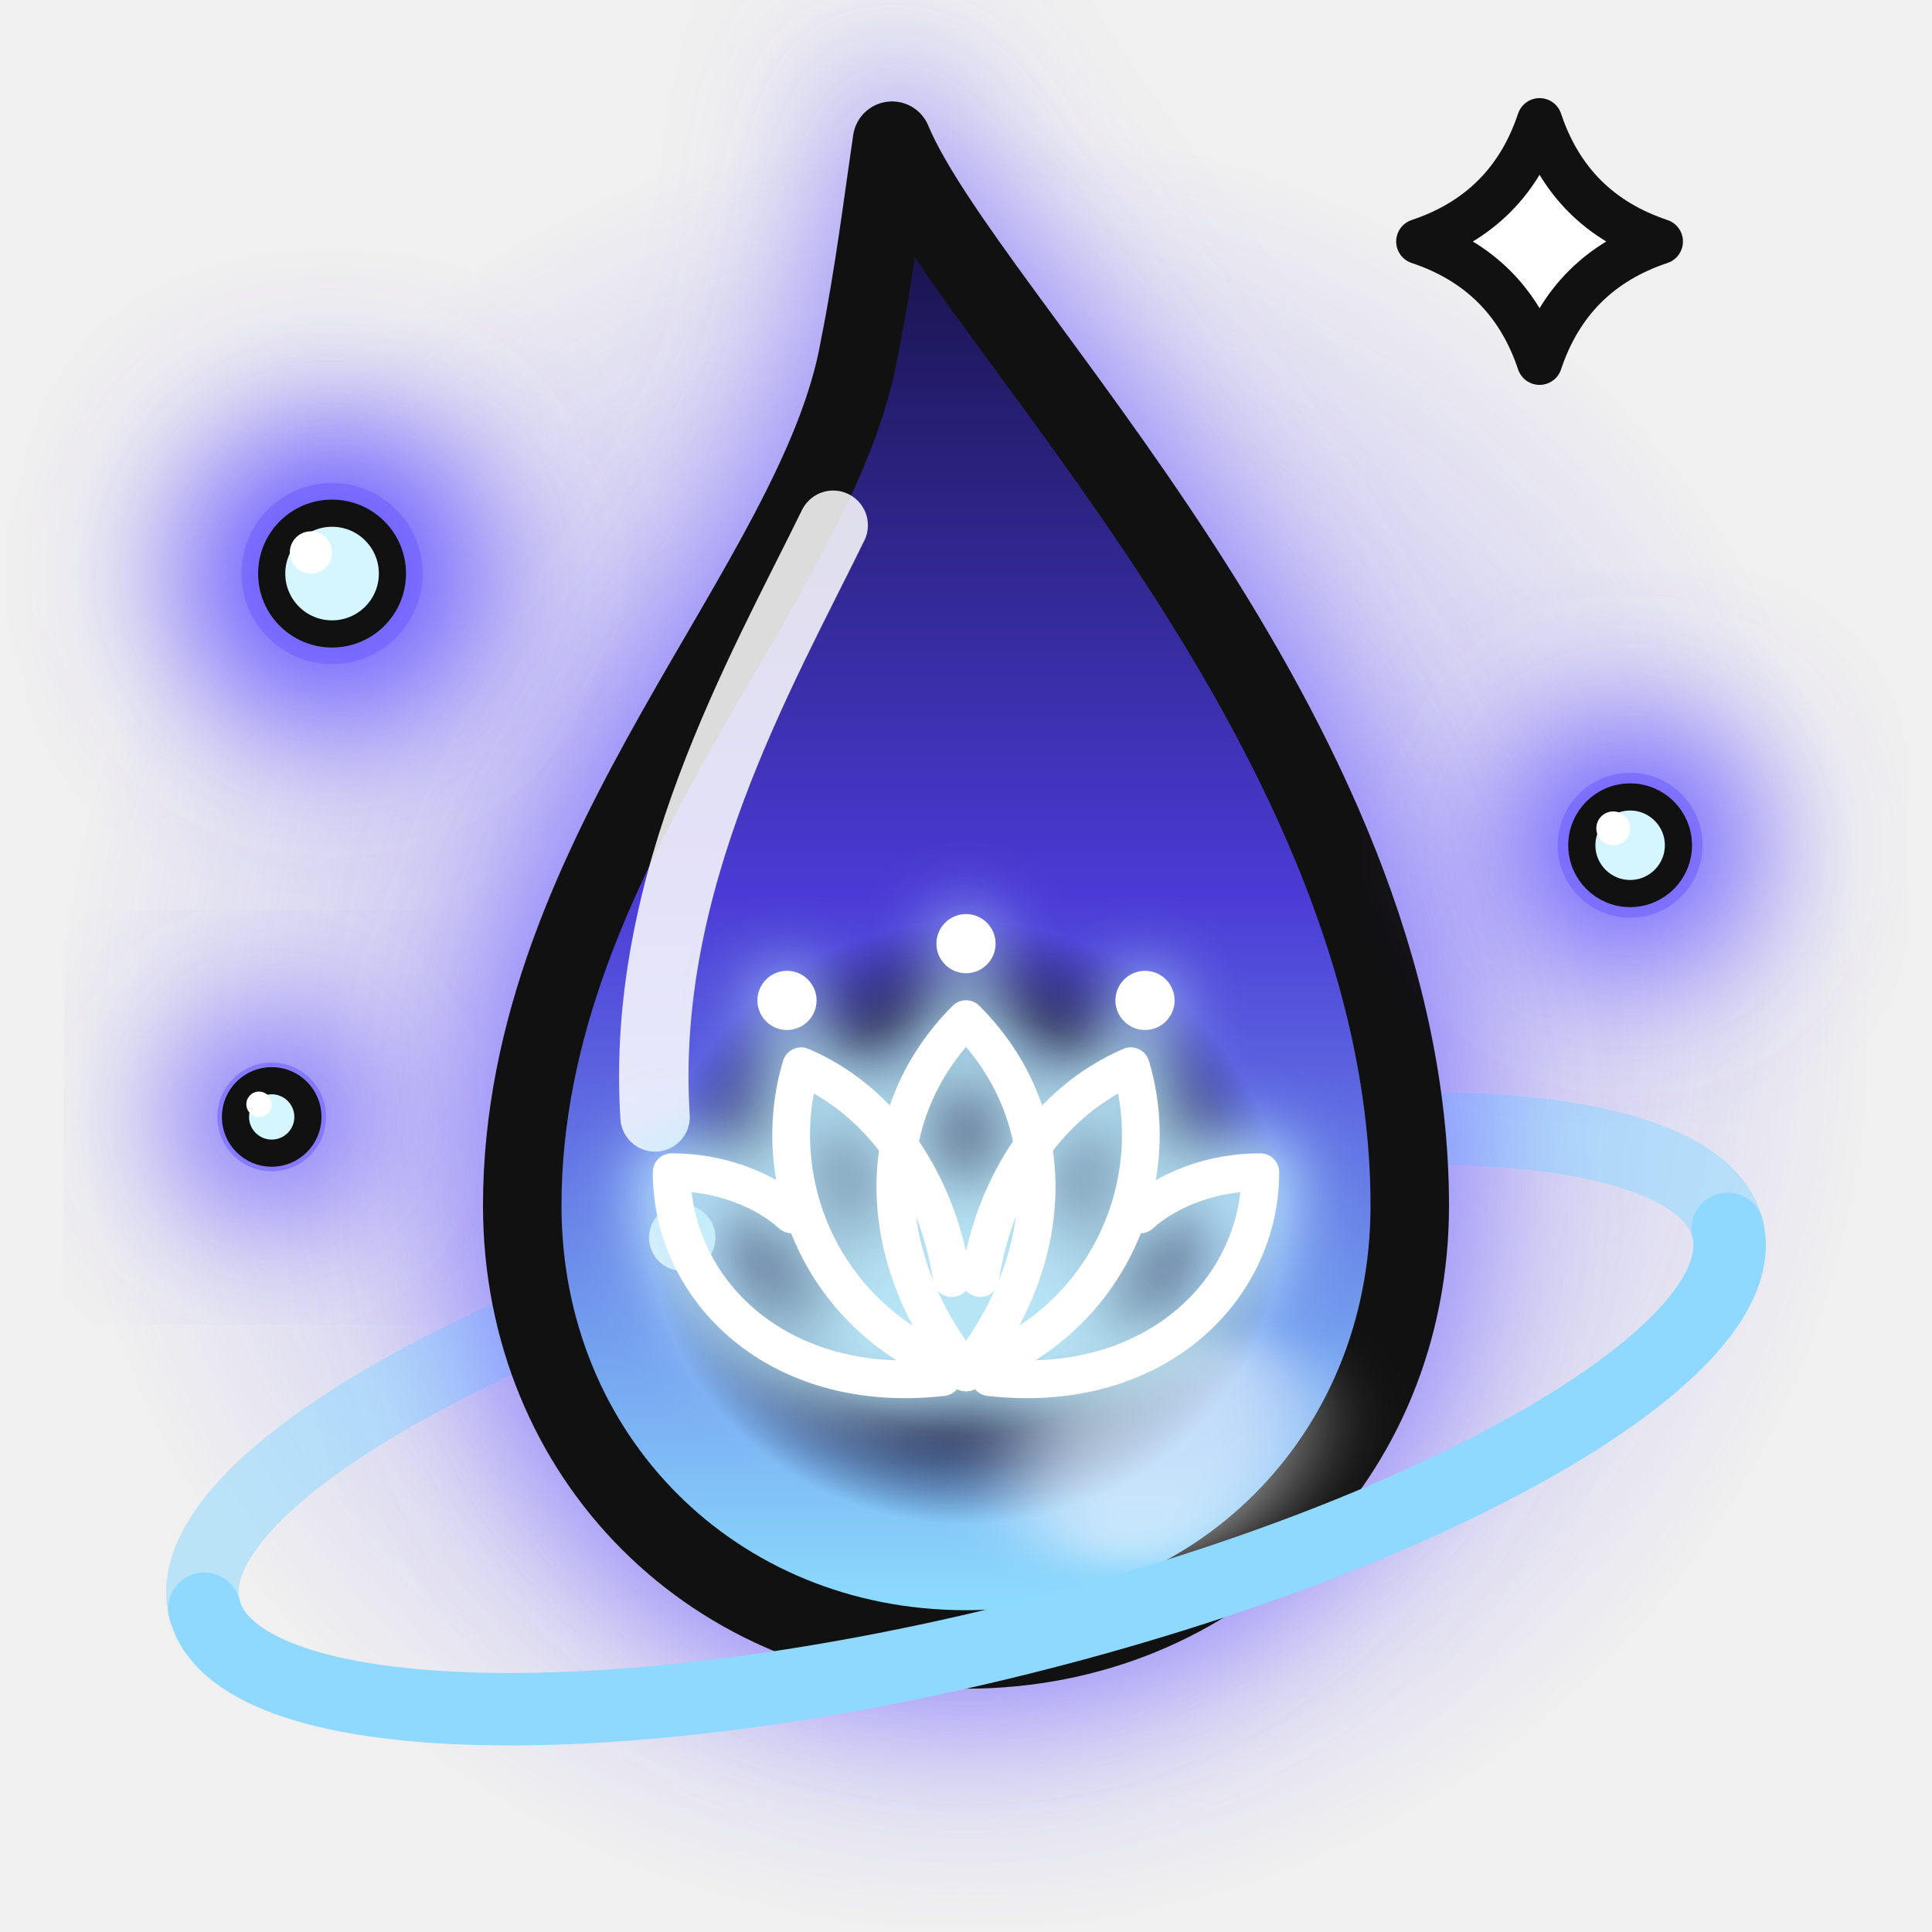
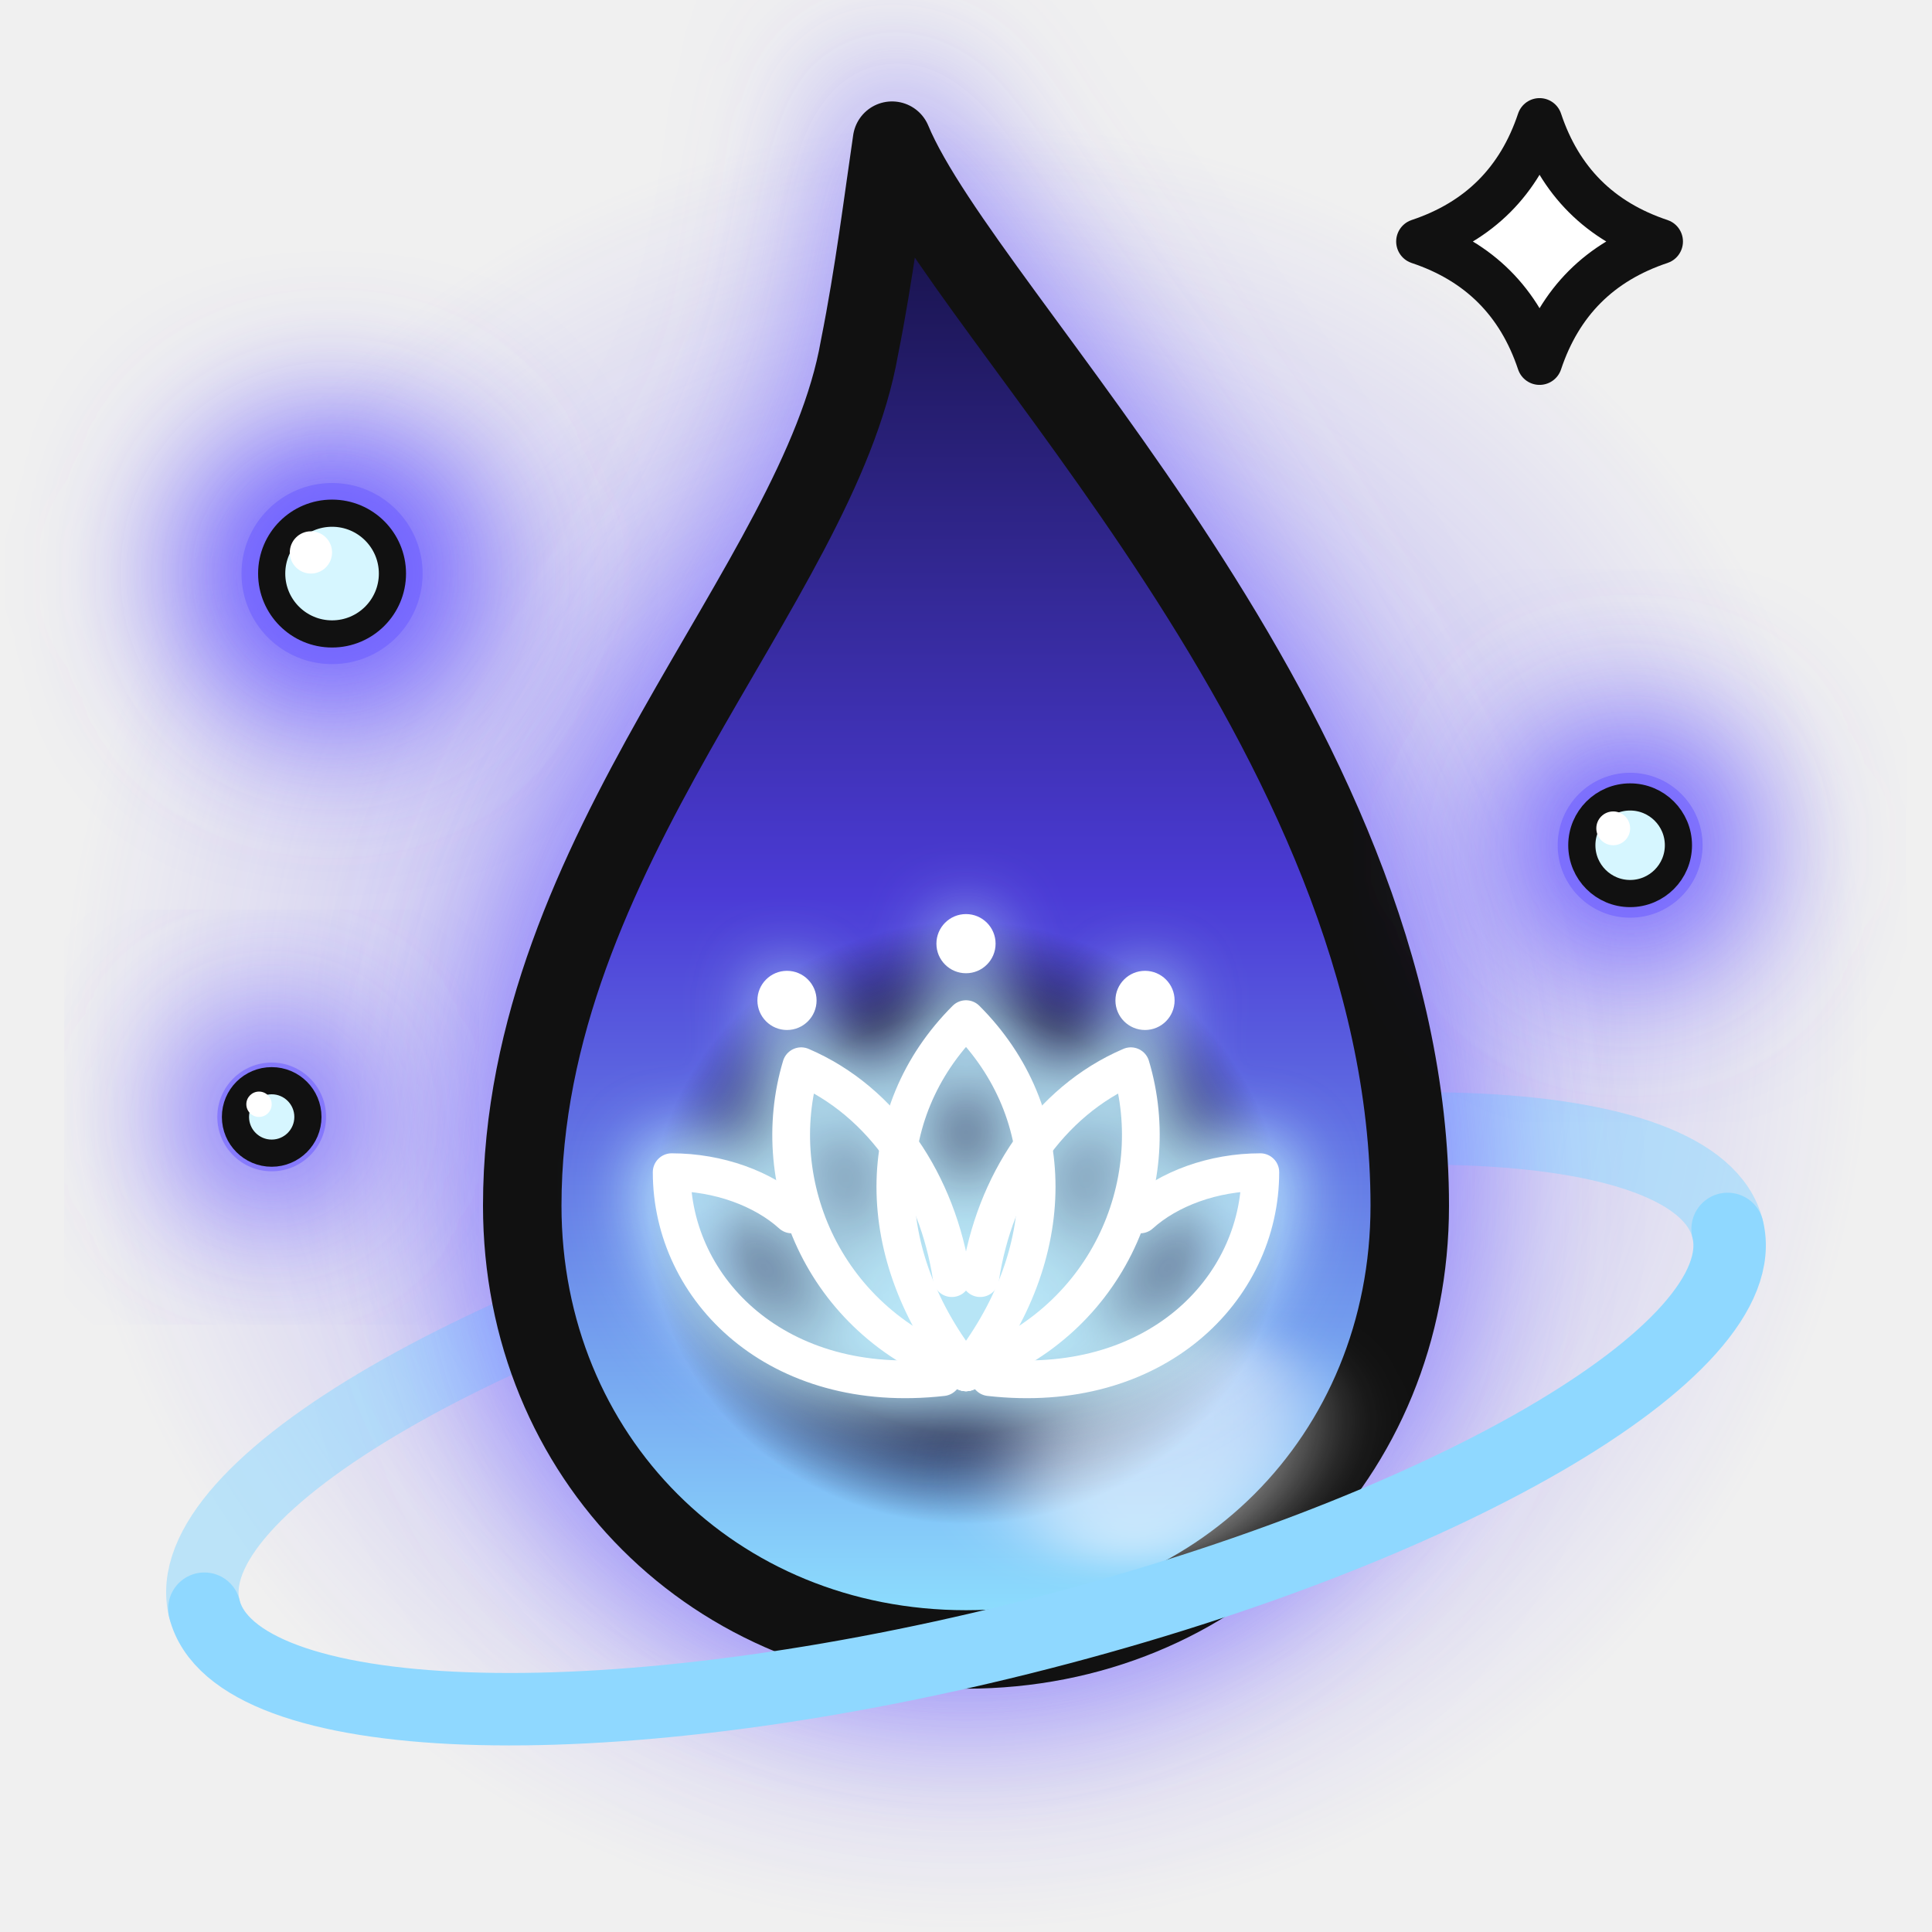
<svg xmlns="http://www.w3.org/2000/svg" viewBox="0 0 64 64" role="img" aria-label="PA">
  <defs>
    <filter id="gl" x="-60%" y="-60%" width="220%" height="220%">
      <feGaussianBlur stdDeviation="2.4" />
    </filter>
    <filter id="lg" x="-30%" y="-30%" width="160%" height="160%">
      <feGaussianBlur stdDeviation="1.1" />
    </filter>
    <radialGradient id="au" cx="0.5" cy="0.5" r="0.5">
      <stop offset="0" stop-color="#6C5CFF" stop-opacity="0.7" />
      <stop offset="0.6" stop-color="#6C5CFF" stop-opacity="0.22" />
      <stop offset="1" stop-color="#6C5CFF" stop-opacity="0" />
    </radialGradient>
    <linearGradient id="fl" x1="0.3" y1="0" x2="0.7" y2="1">
      <stop offset="0" stop-color="#B9E9FF" />
      <stop offset="0.35" stop-color="#8C6CFF" />
      <stop offset="1" stop-color="#2B1466" />
    </linearGradient>
    <radialGradient id="co" cx="0.5" cy="0.5" r="0.5">
      <stop offset="0" stop-color="#0F0A2E" stop-opacity="1" />
      <stop offset="0.7" stop-color="#0F0A2E" stop-opacity="0.85" />
      <stop offset="1" stop-color="#0F0A2E" stop-opacity="0" />
    </radialGradient>
    <linearGradient id="dg" x1="0.5" y1="0" x2="0.5" y2="1">
      <stop offset="0" stop-color="#120E3A" />
      <stop offset="0.5" stop-color="#4B3BD6" />
      <stop offset="1" stop-color="#8FE3FF" />
    </linearGradient>
  </defs>
  <circle cx="32" cy="34" r="30" fill="url(#au)" />
  <path d="M6.77 53.29A26 7.5 -14 0 1 57.23 40.71" fill="none" stroke="#8FD8FF" stroke-width="2.4" stroke-linecap="round" opacity="0.55" />
  <path d="M29.45 3.34C32.00 9.46 47.30 23.74 47.30 40.06C47.30 48.73 40.67 55.36 32.00 55.36C23.33 55.36 16.70 48.73 16.70 40.06C16.70 27.82 26.90 18.64 28.33 10.48C28.84 7.93 29.14 5.38 29.45 3.34Z" fill="#6C5CFF" stroke="#6C5CFF" stroke-width="3" stroke-linejoin="round" stroke-linecap="round" filter="url(#gl)" opacity="0.6" />
  <path d="M29.55 4.66C32.00 10.54 46.70 24.26 46.70 39.94C46.70 48.27 40.33 54.64 32.00 54.64C23.67 54.64 17.30 48.27 17.30 39.94C17.30 28.18 27.10 19.36 28.47 11.52C28.96 9.07 29.26 6.62 29.55 4.66Z" fill="url(#dg)" stroke="#111111" stroke-width="2.6" stroke-linejoin="round" stroke-linecap="round" />
  <ellipse cx="32" cy="40.5" rx="10.5" ry="10" fill="url(#co)" />
-   <path d="M21.7 37C21.2 29.2 25.2 22.3 27.6 17.4" fill="none" stroke="#FFFFFF" stroke-width="2.3" stroke-linecap="round" opacity="0.85" />
-   <circle cx="22.6" cy="41" r="1.1" fill="#FFFFFF" opacity="0.85" />
  <ellipse cx="38.5" cy="48" rx="5" ry="3.6" fill="#FFFFFF" filter="url(#lg)" opacity="0.55" transform="rotate(-25 38.5 48)" />
  <g filter="url(#lg)" opacity="0.95">
    <path d="M32.00 33.76 C35.12 36.88 35.12 41.56 32.00 45.46 C28.88 41.56 28.88 36.88 32.00 33.76 Z" fill="none" stroke="#BFEFFF" stroke-width="2.4" stroke-linecap="round" stroke-linejoin="round" />
    <path d="M32.00 45.46 C27.32 43.90 25.37 39.22 26.54 35.32 C29.27 36.49 31.06 39.22 31.53 42.34" fill="none" stroke="#BFEFFF" stroke-width="2.4" stroke-linecap="round" stroke-linejoin="round" />
    <path d="M32.00 45.46 C36.68 43.90 38.63 39.22 37.46 35.32 C34.73 36.49 32.94 39.22 32.47 42.34" fill="none" stroke="#BFEFFF" stroke-width="2.4" stroke-linecap="round" stroke-linejoin="round" />
    <path d="M31.22 45.62 C25.76 46.24 22.25 42.73 22.25 38.83 C23.81 38.83 25.29 39.38 26.23 40.23" fill="none" stroke="#BFEFFF" stroke-width="2.4" stroke-linecap="round" stroke-linejoin="round" />
    <path d="M32.78 45.62 C38.24 46.24 41.75 42.73 41.75 38.83 C40.19 38.83 38.71 39.38 37.77 40.23" fill="none" stroke="#BFEFFF" stroke-width="2.4" stroke-linecap="round" stroke-linejoin="round" />
    <circle cx="32.00" cy="31.26" r="0.98" fill="#BFEFFF" />
    <circle cx="26.07" cy="33.14" r="0.98" fill="#BFEFFF" />
    <circle cx="37.93" cy="33.14" r="0.98" fill="#BFEFFF" />
  </g>
  <path d="M32.00 33.76 C35.12 36.88 35.12 41.56 32.00 45.46 C28.88 41.56 28.88 36.88 32.00 33.76 Z" fill="none" stroke="#FFFFFF" stroke-width="1.25" stroke-linecap="round" stroke-linejoin="round" />
  <path d="M32.00 45.46 C27.32 43.90 25.37 39.22 26.54 35.32 C29.27 36.49 31.06 39.22 31.53 42.34" fill="none" stroke="#FFFFFF" stroke-width="1.25" stroke-linecap="round" stroke-linejoin="round" />
  <path d="M32.00 45.46 C36.68 43.90 38.63 39.22 37.46 35.32 C34.73 36.49 32.94 39.22 32.47 42.34" fill="none" stroke="#FFFFFF" stroke-width="1.25" stroke-linecap="round" stroke-linejoin="round" />
  <path d="M31.22 45.62 C25.76 46.24 22.25 42.73 22.25 38.83 C23.81 38.83 25.29 39.38 26.23 40.23" fill="none" stroke="#FFFFFF" stroke-width="1.25" stroke-linecap="round" stroke-linejoin="round" />
  <path d="M32.78 45.62 C38.24 46.24 41.75 42.73 41.75 38.83 C40.19 38.83 38.71 39.38 37.77 40.23" fill="none" stroke="#FFFFFF" stroke-width="1.25" stroke-linecap="round" stroke-linejoin="round" />
  <circle cx="32.00" cy="31.26" r="0.98" fill="#FFFFFF" />
  <circle cx="26.07" cy="33.14" r="0.98" fill="#FFFFFF" />
  <circle cx="37.93" cy="33.14" r="0.98" fill="#FFFFFF" />
  <path d="M6.77 53.29A26 7.5 -14 0 0 57.23 40.71" fill="none" stroke="#8FD8FF" stroke-width="2.4" stroke-linecap="round" />
  <circle cx="11" cy="19" r="5.2" fill="#6C5CFF" filter="url(#gl)" />
  <circle cx="11" cy="19" r="3.0" fill="#6C5CFF" opacity="0.55" />
  <circle cx="11" cy="19" r="2.0" fill="#D6F6FF" stroke="#111111" stroke-width="0.9" />
  <circle cx="10.3" cy="18.3" r="0.7" fill="#FFFFFF" />
  <circle cx="54" cy="28" r="4.16" fill="#6C5CFF" filter="url(#gl)" />
  <circle cx="54" cy="28" r="2.4" fill="#6C5CFF" opacity="0.55" />
  <circle cx="54" cy="28" r="1.6" fill="#D6F6FF" stroke="#111111" stroke-width="0.9" />
  <circle cx="53.44" cy="27.44" r="0.56" fill="#FFFFFF" />
  <circle cx="9" cy="37" r="3.12" fill="#6C5CFF" filter="url(#gl)" />
  <circle cx="9" cy="37" r="1.8" fill="#6C5CFF" opacity="0.55" />
  <circle cx="9" cy="37" r="1.2" fill="#D6F6FF" stroke="#111111" stroke-width="0.9" />
  <circle cx="8.58" cy="36.58" r="0.42" fill="#FFFFFF" />
  <path d="M51 4Q52.0 7.0 55 8Q52.0 9.0 51 12Q50.0 9.0 47 8Q50.0 7.0 51 4Z" fill="#FFFFFF" stroke="#111111" stroke-width="1.5" stroke-linejoin="round" />
</svg>
